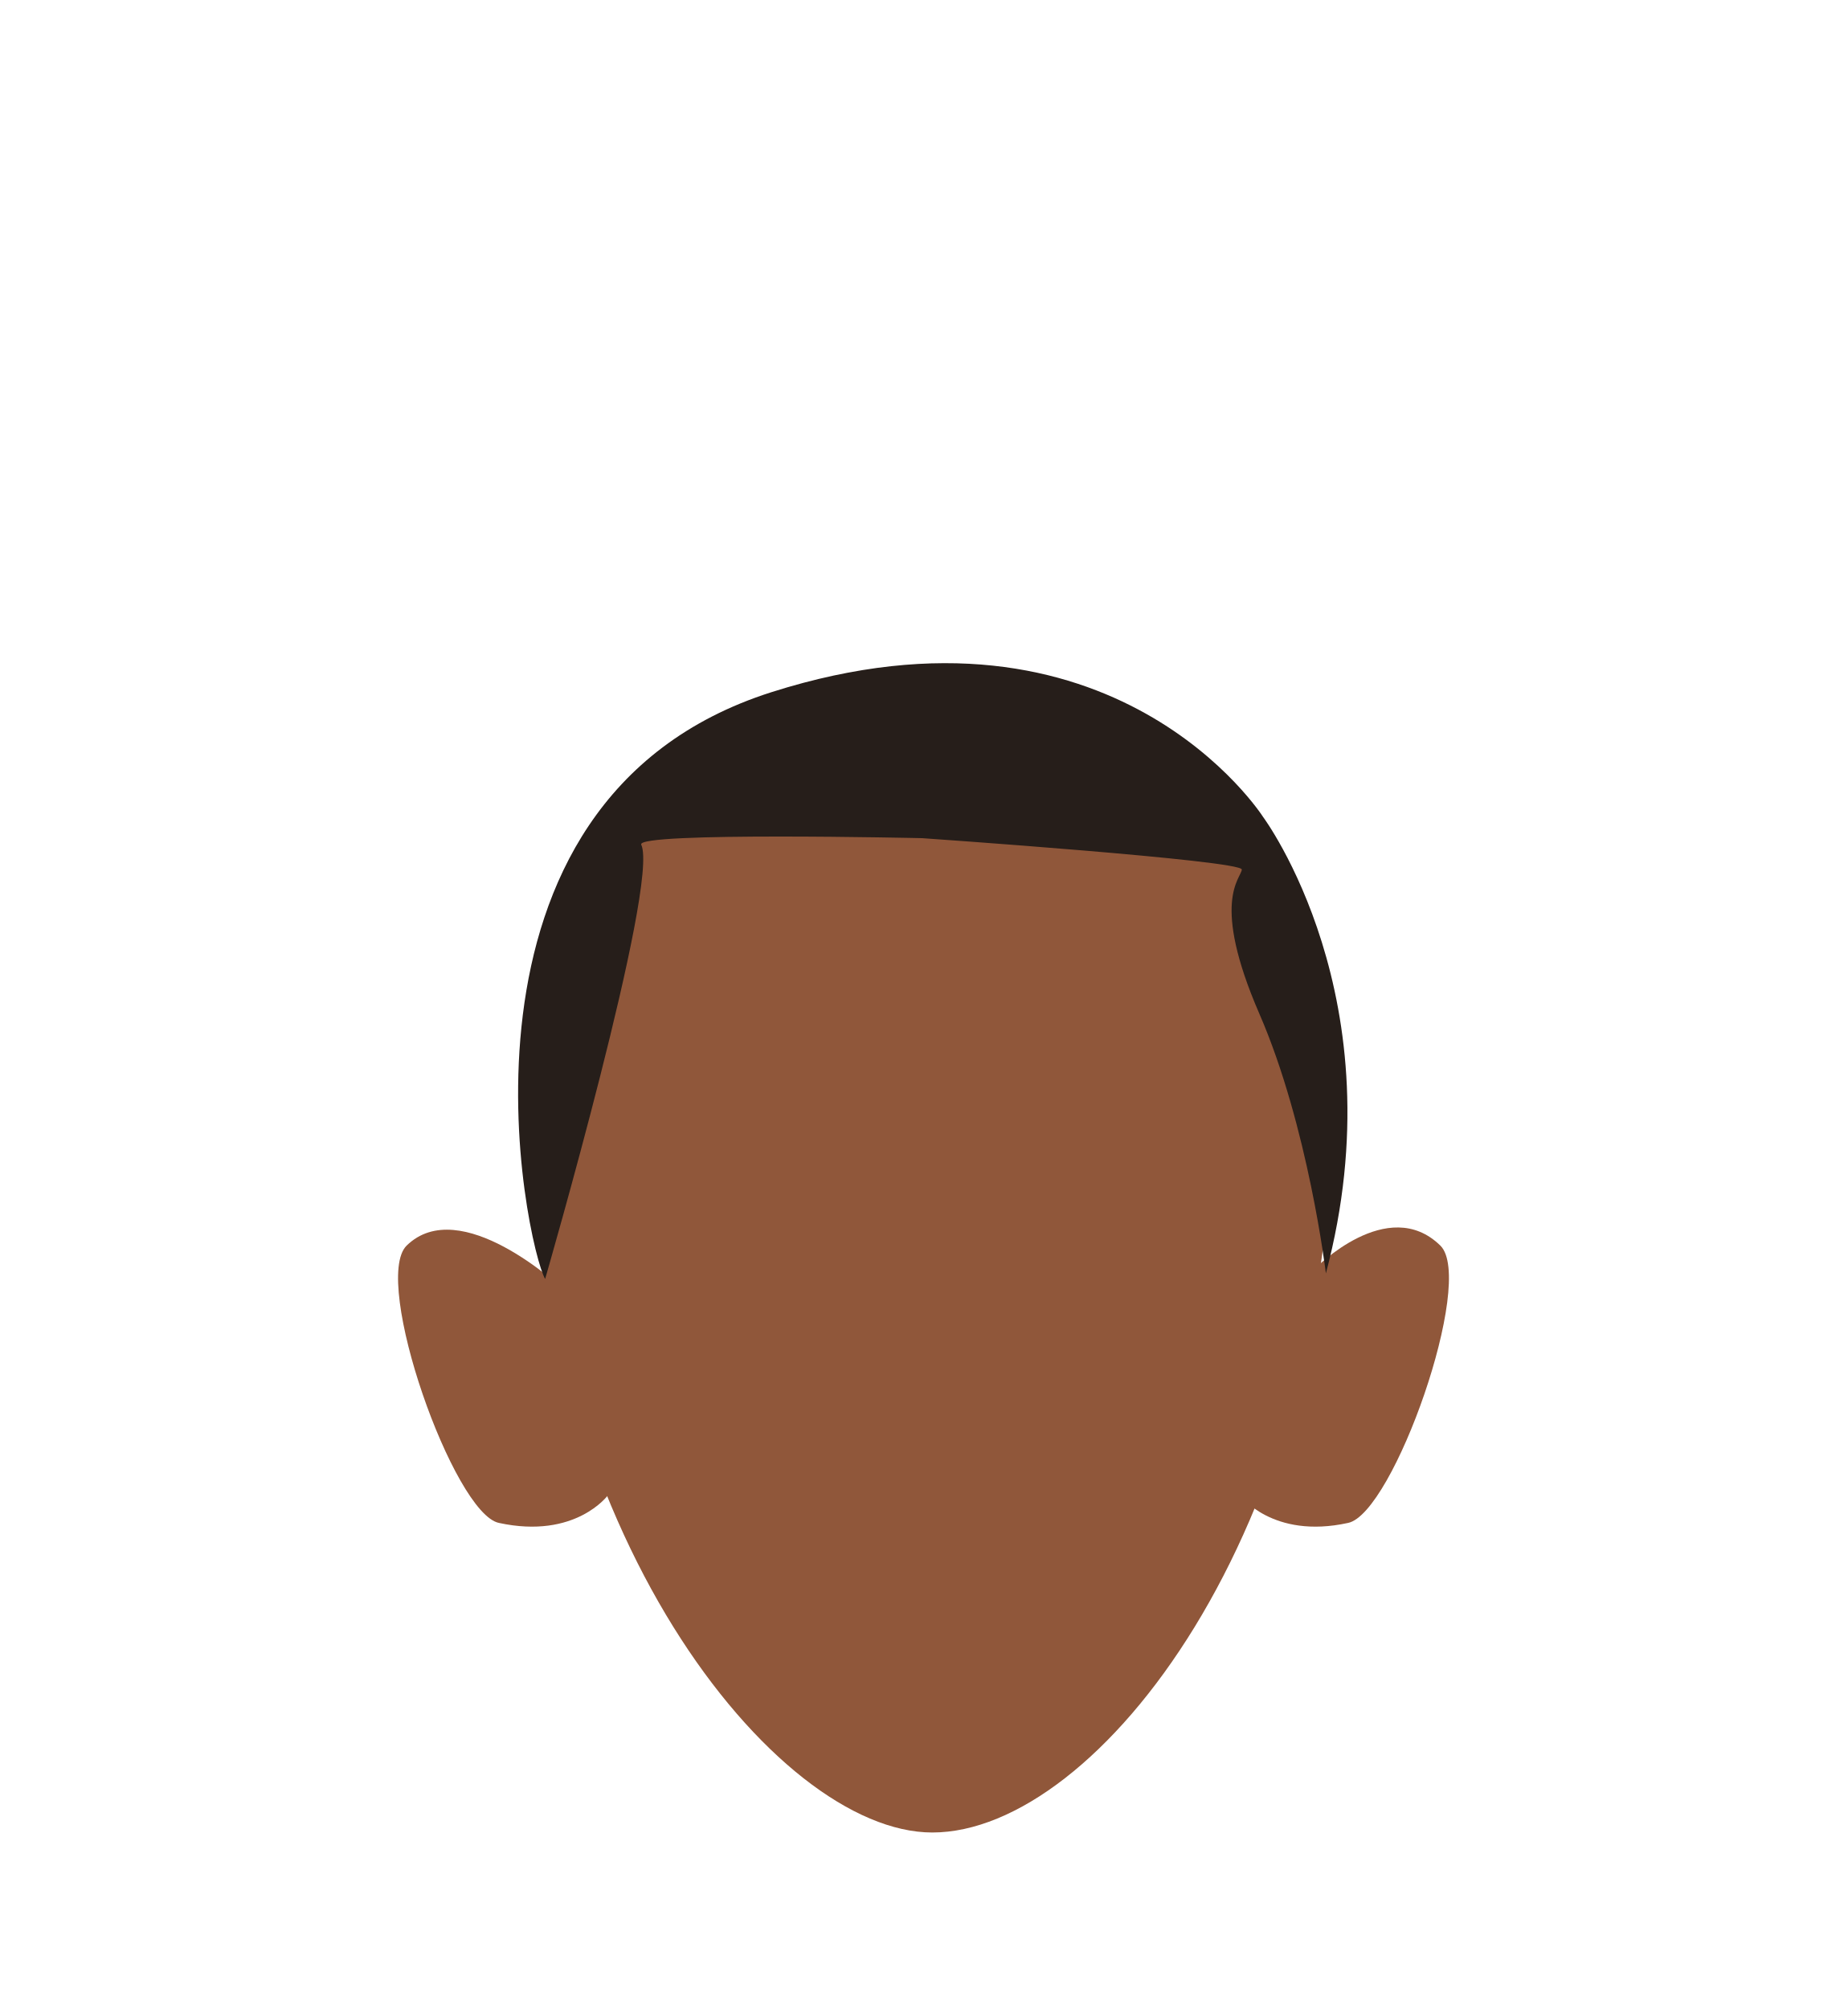
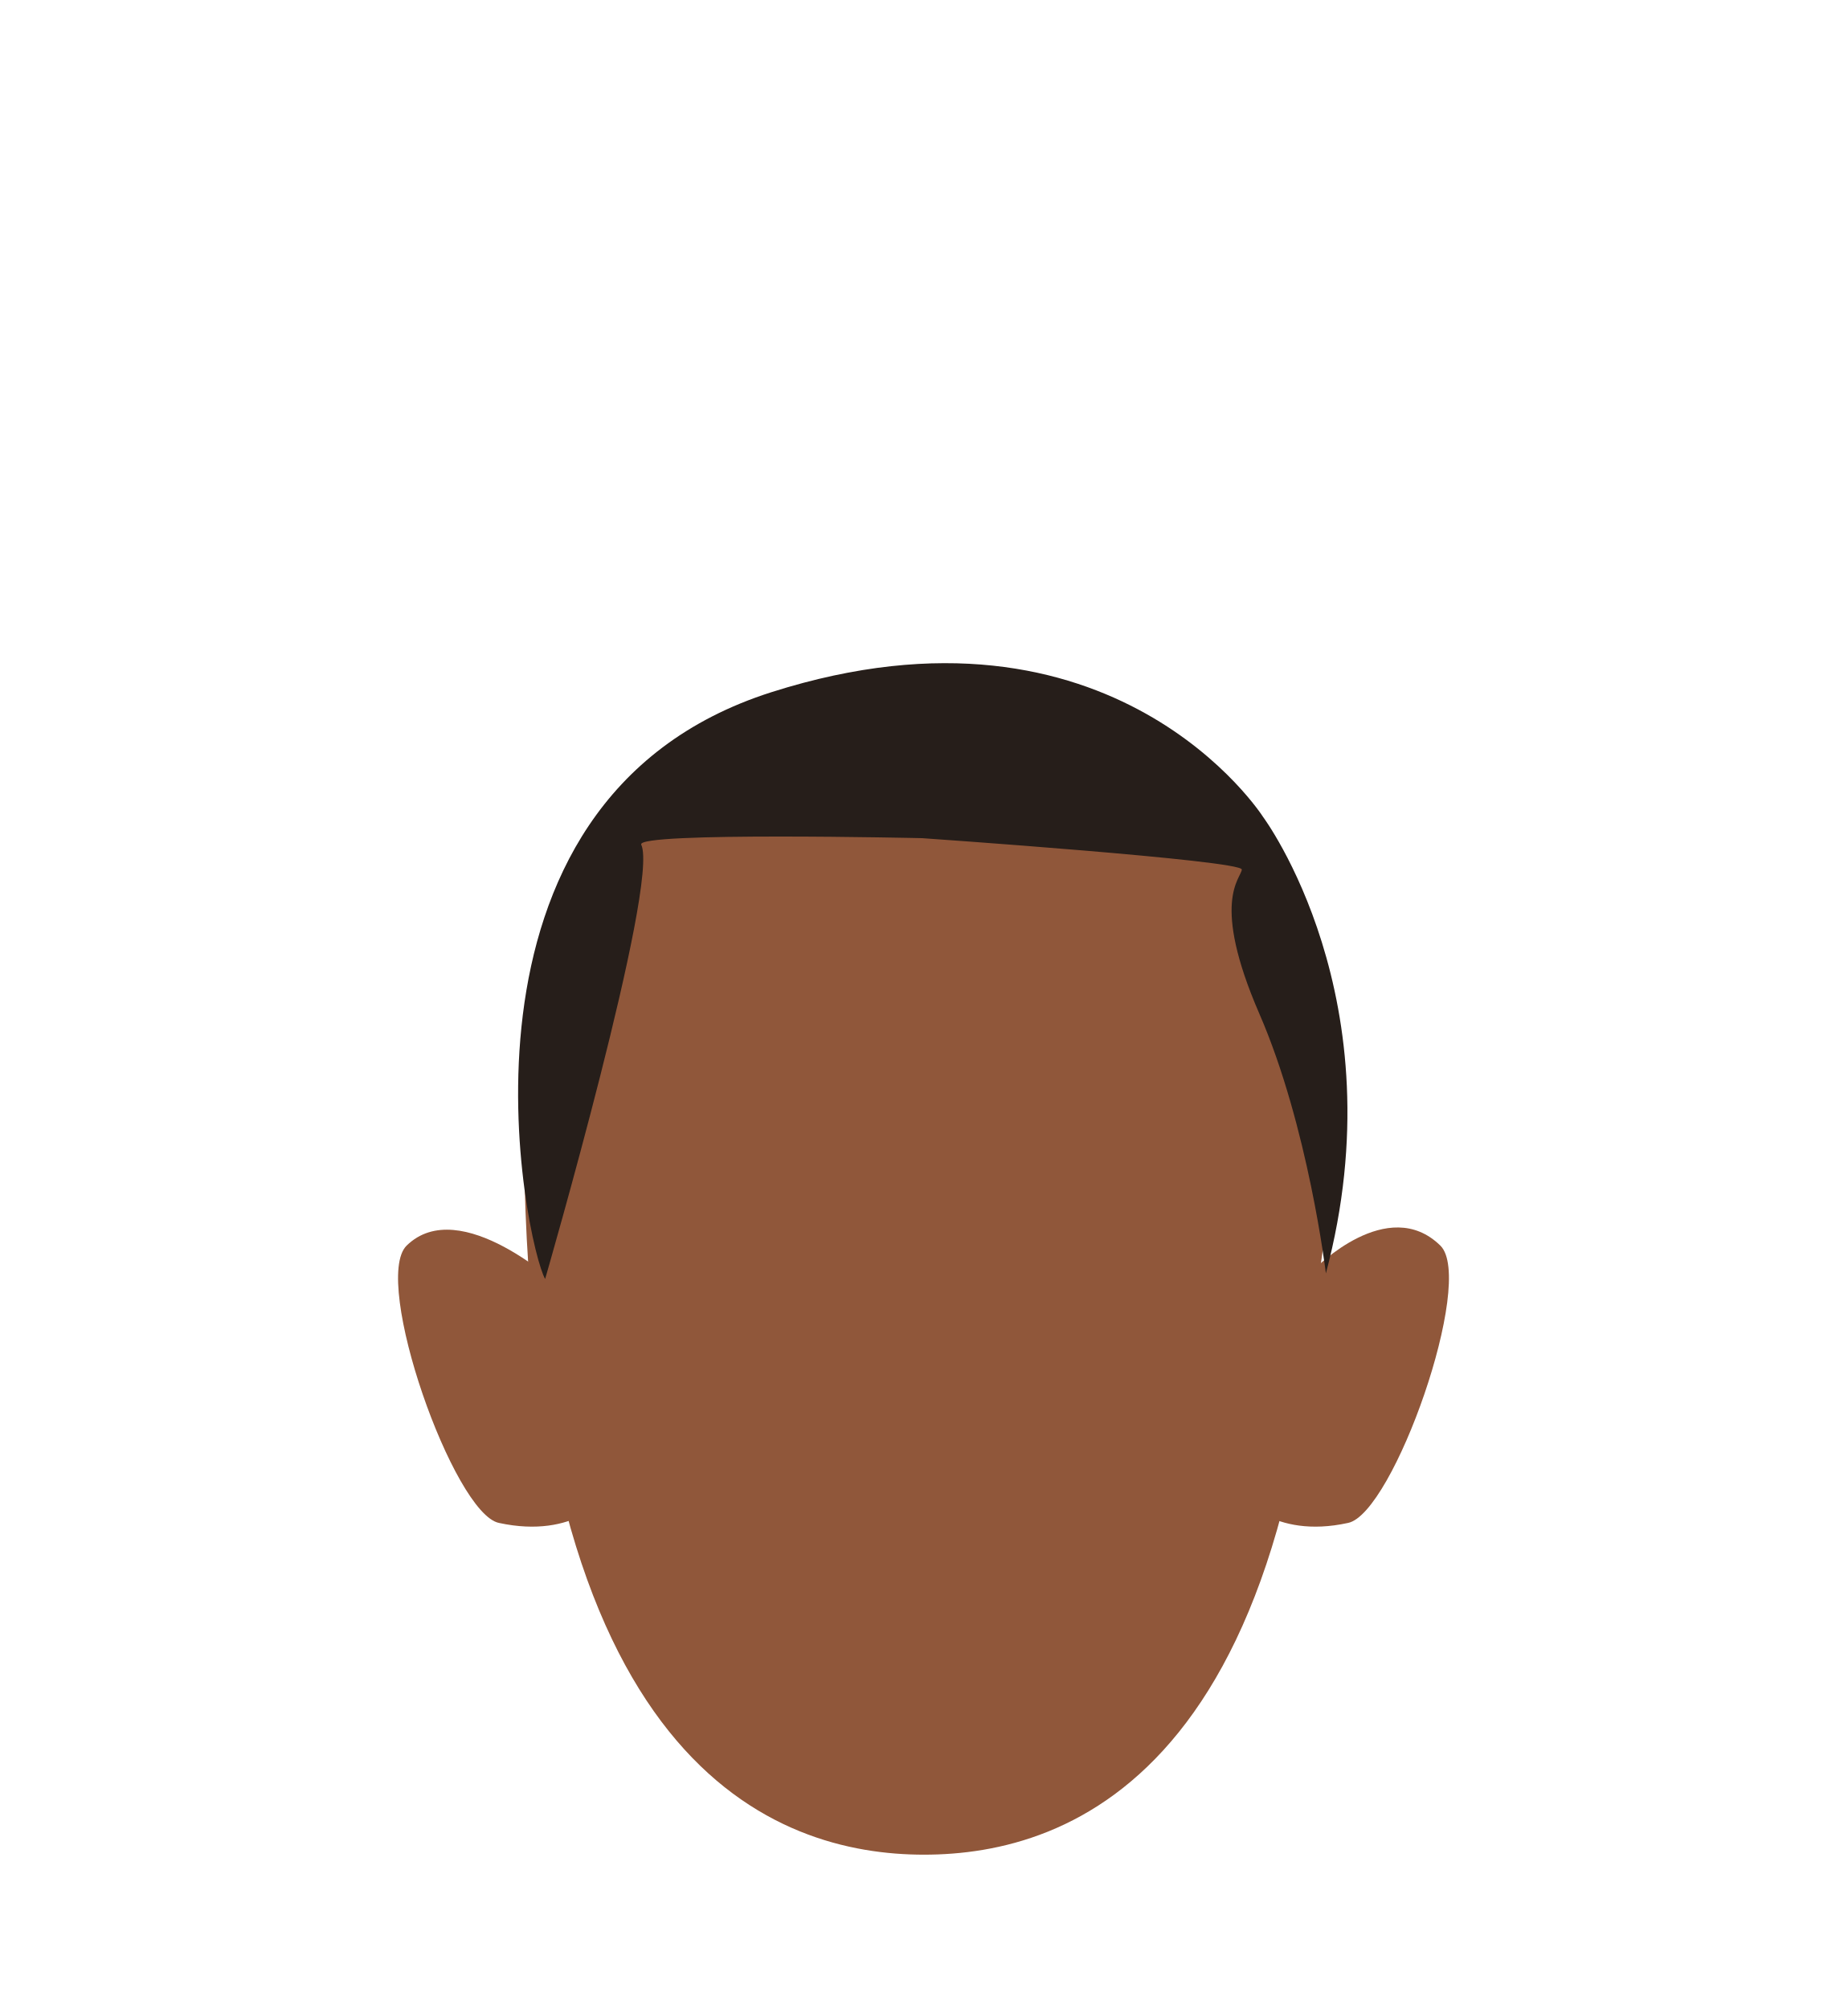
<svg xmlns="http://www.w3.org/2000/svg" version="1.1" id="Calque_9" x="0px" y="0px" viewBox="0 0 200 217.4" style="enable-background:new 0 0 200 217.4;" xml:space="preserve">
  <style type="text/css">
	.st0{fill:#90573A;}
	.st1{fill:#261E1A;}
</style>
+   <path class="st0" d="M99.9,76.1c-23.9,0-43.2,11.2-43.2,45.6c0,69.7,27.4,79,43.3,79l0,0c15.8,0,43.3-9,43.3-79  C143.2,87.3,123.9,76.1,99.9,76.1z" />
  <path class="st0" d="M100.9,73.7c-23.9,0-43.3,11.2-43.3,45.6c0,46,26.3,79,43.3,79c18,0,43.3-33,43.3-79  C144.2,84.9,124.9,73.7,100.9,73.7z" />
  <path class="st0" d="M134.2,161.8l8.1-24.5c0,0,7.9-8.1,13.6-2.5c3.8,3.8-5.1,29-10,30C137.7,166.6,134.2,161.8,134.2,161.8z" />
  <path class="st0" d="M65.8,161.8l-5.1-22.5c0,0-10.9-10.2-16.7-4.5c-3.8,3.8,5.1,29,10,30C62.3,166.6,65.8,161.8,65.8,161.8z" />
-   <path class="st1" d="M59,138.4c-2-3.4-12.6-51.7,24.5-63.5s53.2,13.5,53.2,13.5s14.7,19.7,6.8,49.4c0,0-1.9-15.9-7.2-28.1  s-2-14.6-1.9-15.6s-34.6-3.4-34.6-3.4S68.8,90,69.4,91.4C71.4,95.6,59,138.4,59,138.4z" />
+   <path class="st1" d="M59,138.4c-2-3.4-12.6-51.7,24.5-63.5s53.2,13.5,53.2,13.5s14.7,19.7,6.8,49.4c0,0-1.9-15.9-7.2-28.1  s-2-14.6-1.9-15.6s-34.6-3.4-34.6-3.4s-31-0.7-30.4,0.7C71.4,95.6,59,138.4,59,138.4z" />
</svg>
